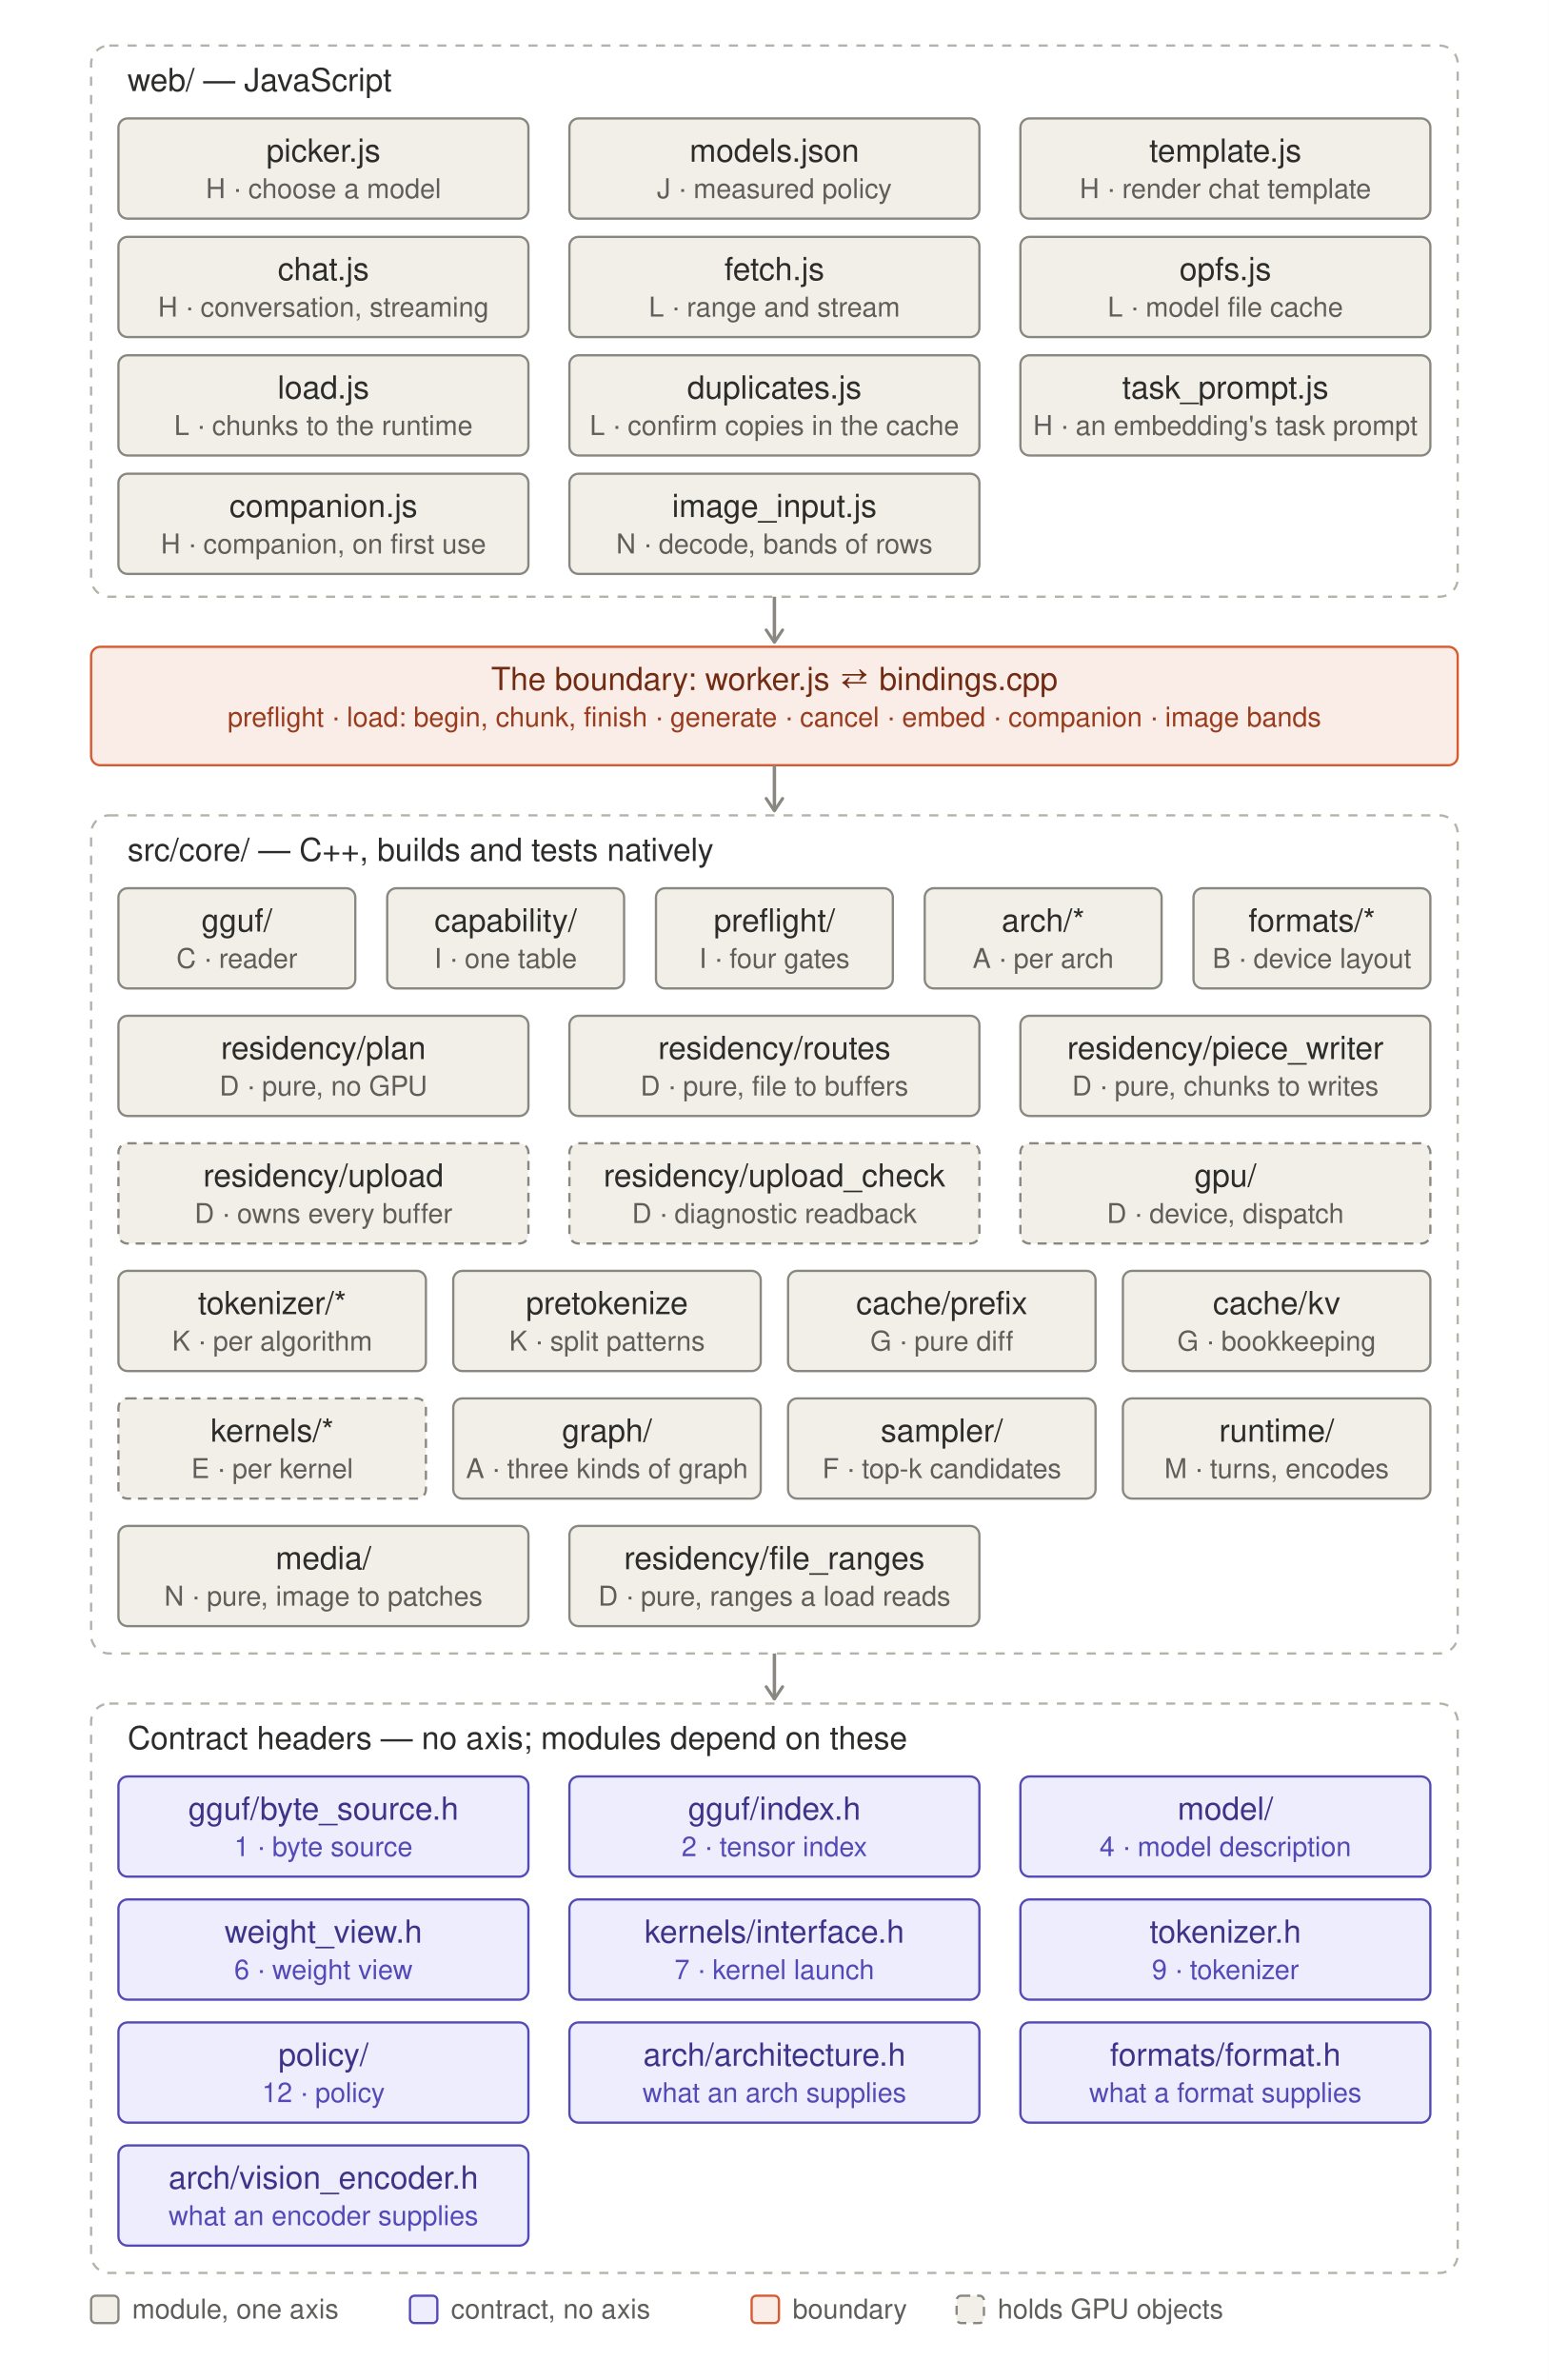
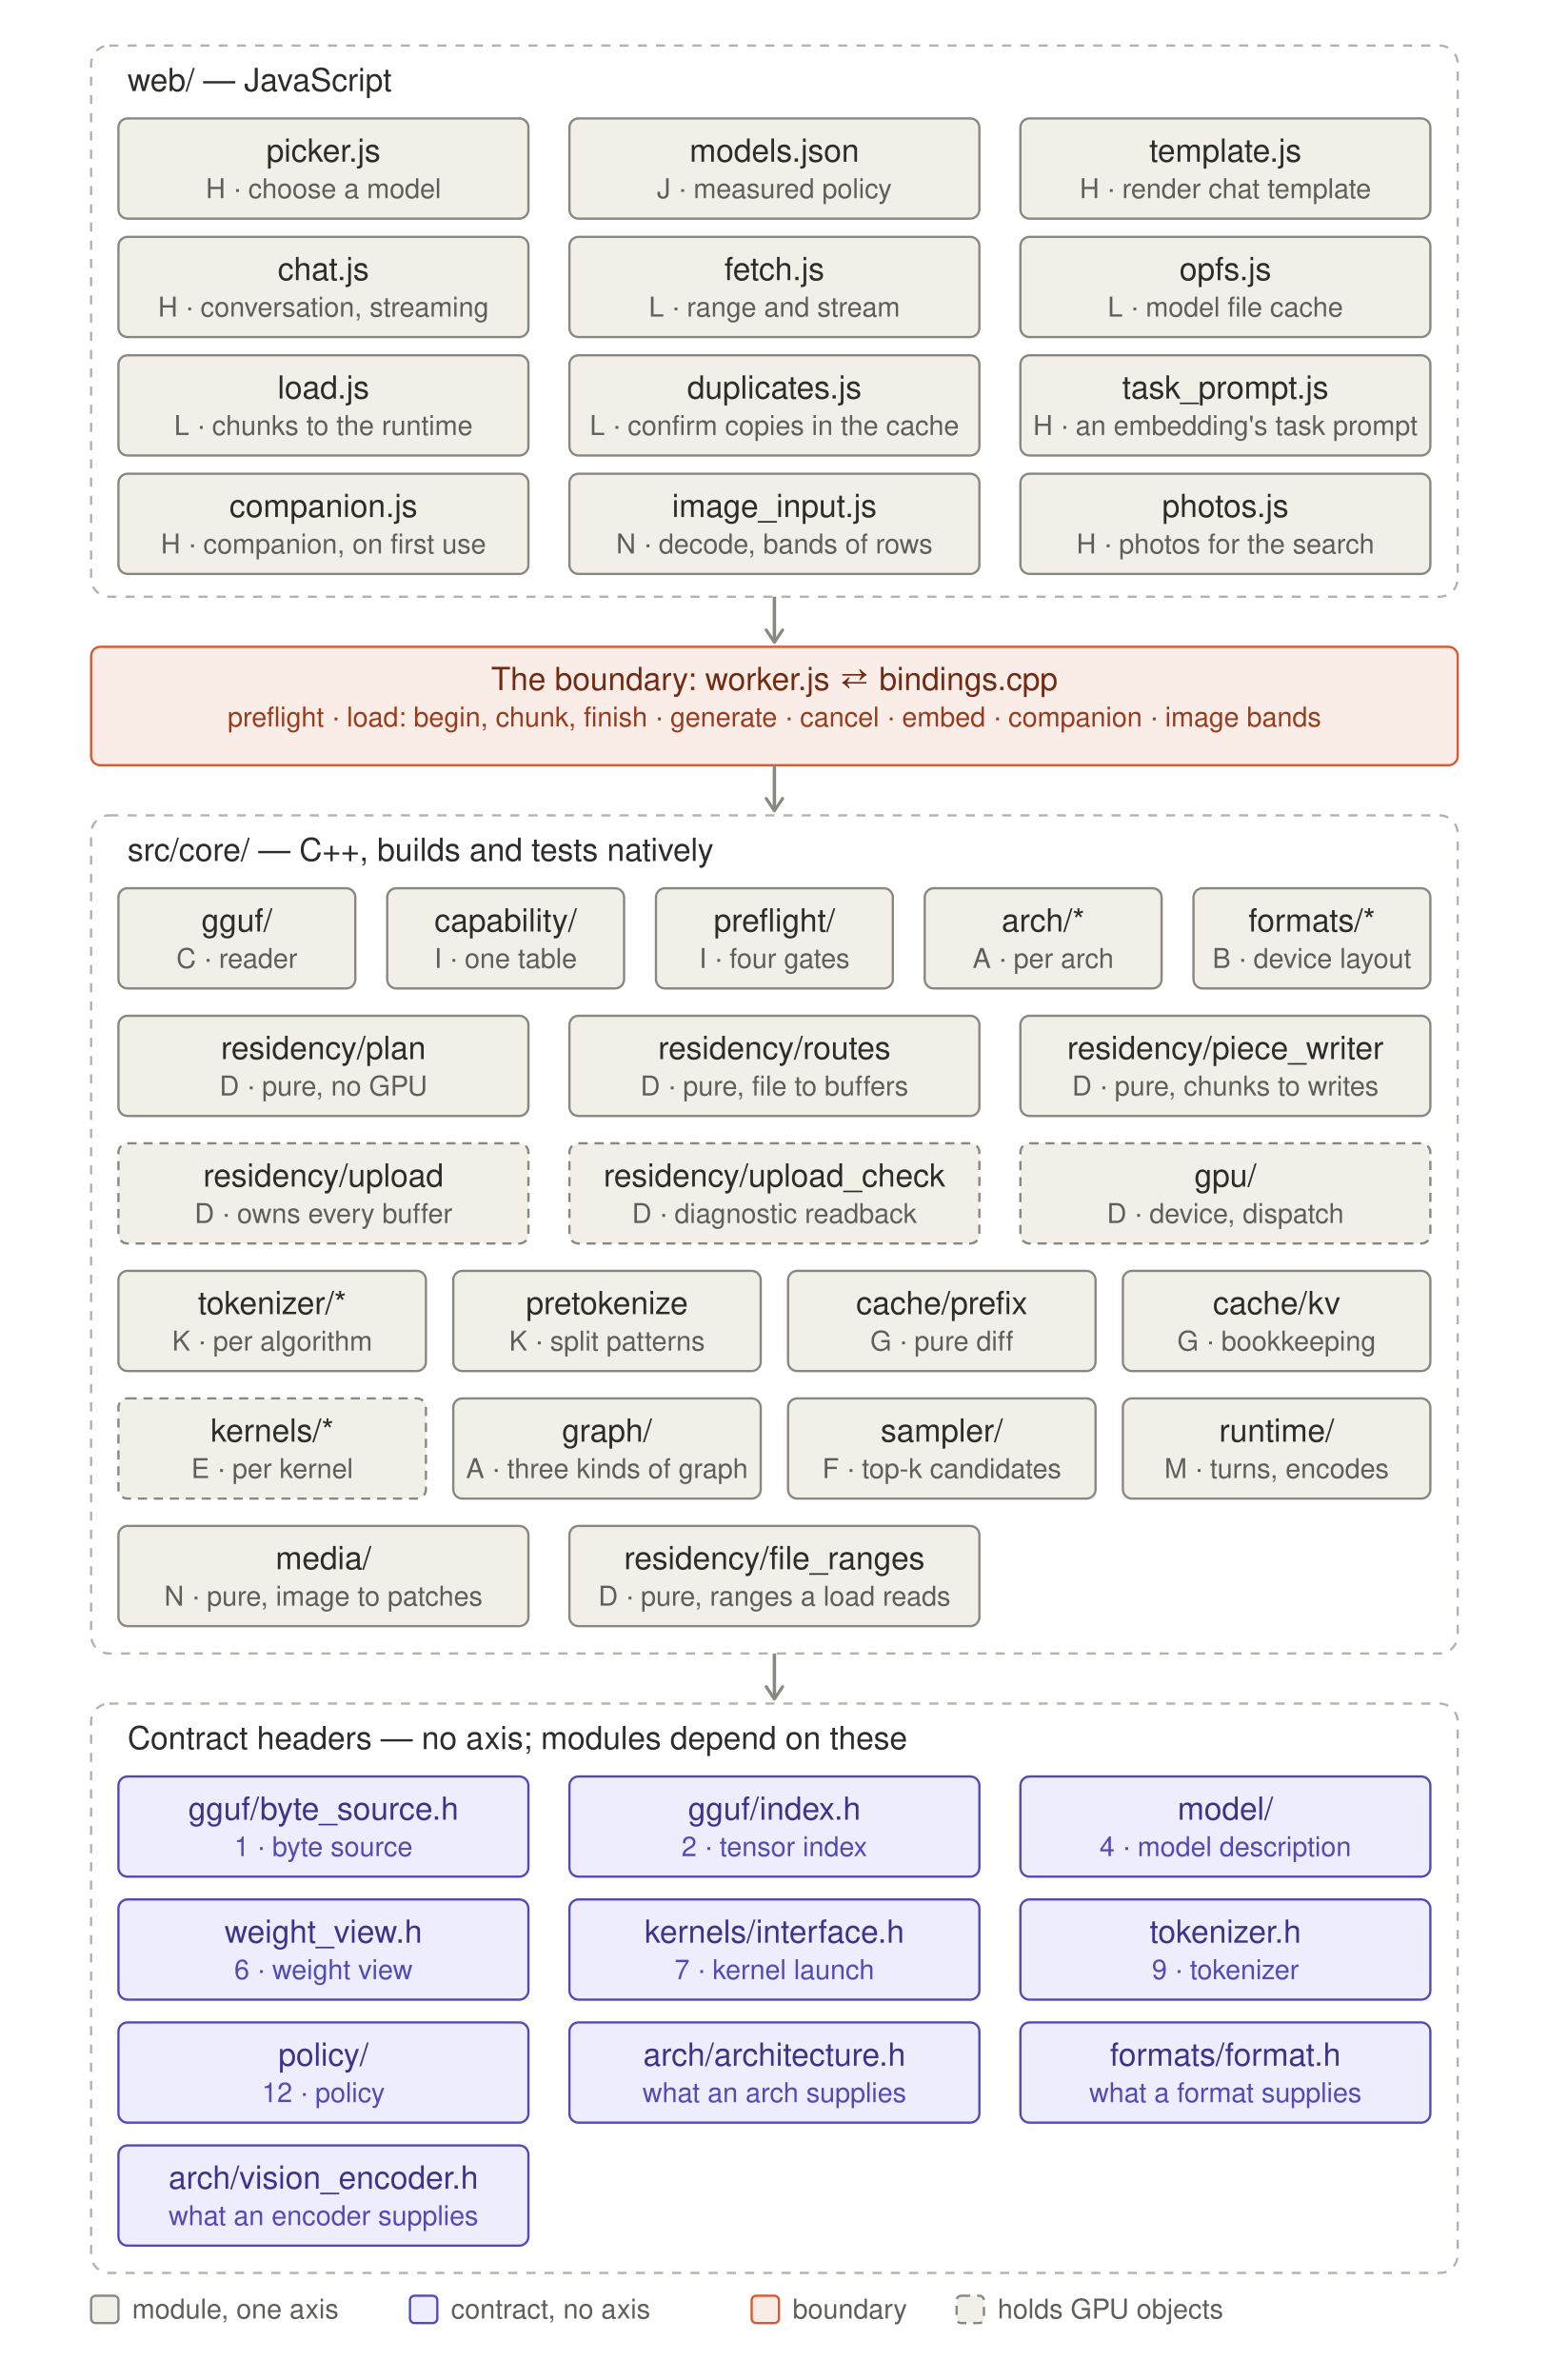
<svg xmlns="http://www.w3.org/2000/svg" width="680" height="1045" viewBox="0 0 680 1045" role="img">
  <style>
  .th { font: 500 14px -apple-system, BlinkMacSystemFont, "Segoe UI", Helvetica, Arial, sans-serif; fill: #2C2C2A; }
  .ts { font: 400 12px -apple-system, BlinkMacSystemFont, "Segoe UI", Helvetica, Arial, sans-serif; fill: #5F5E5A; }
  .bg { fill: #FFFFFF; }
  .frame { fill: none; stroke: #B4B2A9; stroke-width: 1; stroke-dasharray: 4 4; }
  rect { stroke-width: 1; }
  .gray rect   { fill: #F1EFE8; stroke: #888780; } .gray .th   { fill: #2C2C2A; } .gray .ts   { fill: #5F5E5A; }
  .purple rect { fill: #EEEDFE; stroke: #534AB7; } .purple .th { fill: #3C3489; } .purple .ts { fill: #534AB7; }
  .coral rect  { fill: #FAECE7; stroke: #D85A30; } .coral .th  { fill: #712B13; } .coral .ts  { fill: #993C1D; }
  .gpu rect { stroke-dasharray: 4 3; }
  .arr { stroke: #888780; stroke-width: 1.5; fill: none; }
</style>
  <defs>
    <marker id="a" viewBox="0 0 10 10" refX="8" refY="5" markerWidth="6" markerHeight="6" orient="auto-start-reverse">
      <path d="M2 1L8 5L2 9" fill="none" stroke="#888780" stroke-width="1.5" stroke-linecap="round" stroke-linejoin="round" />
    </marker>
  </defs>
  <rect class="bg" x="0" y="0" width="680" height="1045" />
  <rect class="frame" x="40" y="20" width="600" height="242" rx="8" />
  <text class="th" x="56" y="40">web/ — JavaScript</text>
  <g class="gray">
    <rect x="52" y="52" width="180" height="44" rx="4" />
    <text class="th" x="142" y="71" text-anchor="middle">picker.js</text>
    <text class="ts" x="142" y="87" text-anchor="middle">H · choose a model</text>
  </g>
  <g class="gray">
    <rect x="250" y="52" width="180" height="44" rx="4" />
    <text class="th" x="340" y="71" text-anchor="middle">models.json</text>
    <text class="ts" x="340" y="87" text-anchor="middle">J · measured policy</text>
  </g>
  <g class="gray">
    <rect x="448" y="52" width="180" height="44" rx="4" />
    <text class="th" x="538" y="71" text-anchor="middle">template.js</text>
    <text class="ts" x="538" y="87" text-anchor="middle">H · render chat template</text>
  </g>
  <g class="gray">
    <rect x="52" y="104" width="180" height="44" rx="4" />
    <text class="th" x="142" y="123" text-anchor="middle">chat.js</text>
    <text class="ts" x="142" y="139" text-anchor="middle">H · conversation, streaming</text>
  </g>
  <g class="gray">
    <rect x="250" y="104" width="180" height="44" rx="4" />
    <text class="th" x="340" y="123" text-anchor="middle">fetch.js</text>
    <text class="ts" x="340" y="139" text-anchor="middle">L · range and stream</text>
  </g>
  <g class="gray">
    <rect x="448" y="104" width="180" height="44" rx="4" />
    <text class="th" x="538" y="123" text-anchor="middle">opfs.js</text>
    <text class="ts" x="538" y="139" text-anchor="middle">L · model file cache</text>
  </g>
  <g class="gray">
    <rect x="52" y="156" width="180" height="44" rx="4" />
    <text class="th" x="142" y="175" text-anchor="middle">load.js</text>
    <text class="ts" x="142" y="191" text-anchor="middle">L · chunks to the runtime</text>
  </g>
  <g class="gray">
    <rect x="250" y="156" width="180" height="44" rx="4" />
    <text class="th" x="340" y="175" text-anchor="middle">duplicates.js</text>
    <text class="ts" x="340" y="191" text-anchor="middle">L · confirm copies in the cache</text>
  </g>
  <g class="gray">
    <rect x="448" y="156" width="180" height="44" rx="4" />
    <text class="th" x="538" y="175" text-anchor="middle">task_prompt.js</text>
    <text class="ts" x="538" y="191" text-anchor="middle">H · an embedding's task prompt</text>
  </g>
  <g class="gray">
    <rect x="52" y="208" width="180" height="44" rx="4" />
    <text class="th" x="142" y="227" text-anchor="middle">companion.js</text>
    <text class="ts" x="142" y="243" text-anchor="middle">H · companion, on first use</text>
  </g>
  <g class="gray">
    <rect x="250" y="208" width="180" height="44" rx="4" />
    <text class="th" x="340" y="227" text-anchor="middle">image_input.js</text>
    <text class="ts" x="340" y="243" text-anchor="middle">N · decode, bands of rows</text>
  </g>
+   <g class="gray">
+     <rect x="448" y="208" width="180" height="44" rx="4" />
+     <text class="th" x="538" y="227" text-anchor="middle">photos.js</text>
+     <text class="ts" x="538" y="243" text-anchor="middle">H · photos for the search</text>
+   </g>
  <line class="arr" x1="340" y1="262" x2="340" y2="282" marker-end="url(#a)" />
  <g class="coral">
    <rect x="40" y="284" width="600" height="52" rx="4" />
    <text class="th" x="340" y="303" text-anchor="middle">The boundary: worker.js ⇄ bindings.cpp</text>
    <text class="ts" x="340" y="319" text-anchor="middle">preflight · load: begin, chunk, finish · generate · cancel · embed · companion · image bands</text>
  </g>
  <line class="arr" x1="340" y1="336" x2="340" y2="356" marker-end="url(#a)" />
  <rect class="frame" x="40" y="358" width="600" height="368" rx="8" />
  <text class="th" x="56" y="378">src/core/ — C++, builds and tests natively</text>
  <g class="gray">
    <rect x="52" y="390" width="104" height="44" rx="4" />
    <text class="th" x="104" y="409" text-anchor="middle">gguf/</text>
    <text class="ts" x="104" y="425" text-anchor="middle">C · reader</text>
  </g>
  <g class="gray">
    <rect x="170" y="390" width="104" height="44" rx="4" />
    <text class="th" x="222" y="409" text-anchor="middle">capability/</text>
    <text class="ts" x="222" y="425" text-anchor="middle">I · one table</text>
  </g>
  <g class="gray">
    <rect x="288" y="390" width="104" height="44" rx="4" />
    <text class="th" x="340" y="409" text-anchor="middle">preflight/</text>
    <text class="ts" x="340" y="425" text-anchor="middle">I · four gates</text>
  </g>
  <g class="gray">
    <rect x="406" y="390" width="104" height="44" rx="4" />
    <text class="th" x="458" y="409" text-anchor="middle">arch/*</text>
    <text class="ts" x="458" y="425" text-anchor="middle">A · per arch</text>
  </g>
  <g class="gray">
    <rect x="524" y="390" width="104" height="44" rx="4" />
    <text class="th" x="576" y="409" text-anchor="middle">formats/*</text>
    <text class="ts" x="576" y="425" text-anchor="middle">B · device layout</text>
  </g>
  <g class="gray">
    <rect x="52" y="446" width="180" height="44" rx="4" />
    <text class="th" x="142" y="465" text-anchor="middle">residency/plan</text>
    <text class="ts" x="142" y="481" text-anchor="middle">D · pure, no GPU</text>
  </g>
  <g class="gray">
    <rect x="250" y="446" width="180" height="44" rx="4" />
    <text class="th" x="340" y="465" text-anchor="middle">residency/routes</text>
    <text class="ts" x="340" y="481" text-anchor="middle">D · pure, file to buffers</text>
  </g>
  <g class="gray">
    <rect x="448" y="446" width="180" height="44" rx="4" />
    <text class="th" x="538" y="465" text-anchor="middle">residency/piece_writer</text>
    <text class="ts" x="538" y="481" text-anchor="middle">D · pure, chunks to writes</text>
  </g>
  <g class="gray gpu">
    <rect x="52" y="502" width="180" height="44" rx="4" />
    <text class="th" x="142" y="521" text-anchor="middle">residency/upload</text>
    <text class="ts" x="142" y="537" text-anchor="middle">D · owns every buffer</text>
  </g>
  <g class="gray gpu">
    <rect x="250" y="502" width="180" height="44" rx="4" />
    <text class="th" x="340" y="521" text-anchor="middle">residency/upload_check</text>
    <text class="ts" x="340" y="537" text-anchor="middle">D · diagnostic readback</text>
  </g>
  <g class="gray gpu">
    <rect x="448" y="502" width="180" height="44" rx="4" />
    <text class="th" x="538" y="521" text-anchor="middle">gpu/</text>
    <text class="ts" x="538" y="537" text-anchor="middle">D · device, dispatch</text>
  </g>
  <g class="gray">
    <rect x="52" y="558" width="135" height="44" rx="4" />
    <text class="th" x="119.5" y="577" text-anchor="middle">tokenizer/*</text>
    <text class="ts" x="119.5" y="593" text-anchor="middle">K · per algorithm</text>
  </g>
  <g class="gray">
    <rect x="199" y="558" width="135" height="44" rx="4" />
    <text class="th" x="266.5" y="577" text-anchor="middle">pretokenize</text>
    <text class="ts" x="266.5" y="593" text-anchor="middle">K · split patterns</text>
  </g>
  <g class="gray">
    <rect x="346" y="558" width="135" height="44" rx="4" />
    <text class="th" x="413.5" y="577" text-anchor="middle">cache/prefix</text>
    <text class="ts" x="413.5" y="593" text-anchor="middle">G · pure diff</text>
  </g>
  <g class="gray">
    <rect x="493" y="558" width="135" height="44" rx="4" />
    <text class="th" x="560.5" y="577" text-anchor="middle">cache/kv</text>
    <text class="ts" x="560.5" y="593" text-anchor="middle">G · bookkeeping</text>
  </g>
  <g class="gray gpu">
    <rect x="52" y="614" width="135" height="44" rx="4" />
    <text class="th" x="119.5" y="633" text-anchor="middle">kernels/*</text>
    <text class="ts" x="119.5" y="649" text-anchor="middle">E · per kernel</text>
  </g>
  <g class="gray">
    <rect x="199" y="614" width="135" height="44" rx="4" />
    <text class="th" x="266.5" y="633" text-anchor="middle">graph/</text>
    <text class="ts" x="266.5" y="649" text-anchor="middle">A · three kinds of graph</text>
  </g>
  <g class="gray">
    <rect x="346" y="614" width="135" height="44" rx="4" />
    <text class="th" x="413.5" y="633" text-anchor="middle">sampler/</text>
    <text class="ts" x="413.5" y="649" text-anchor="middle">F · top-k candidates</text>
  </g>
  <g class="gray">
    <rect x="493" y="614" width="135" height="44" rx="4" />
    <text class="th" x="560.5" y="633" text-anchor="middle">runtime/</text>
    <text class="ts" x="560.5" y="649" text-anchor="middle">M · turns, encodes</text>
  </g>
  <g class="gray">
    <rect x="52" y="670" width="180" height="44" rx="4" />
    <text class="th" x="142" y="689" text-anchor="middle">media/</text>
    <text class="ts" x="142" y="705" text-anchor="middle">N · pure, image to patches</text>
  </g>
  <g class="gray">
    <rect x="250" y="670" width="180" height="44" rx="4" />
    <text class="th" x="340" y="689" text-anchor="middle">residency/file_ranges</text>
    <text class="ts" x="340" y="705" text-anchor="middle">D · pure, ranges a load reads</text>
  </g>
  <line class="arr" x1="340" y1="726" x2="340" y2="746" marker-end="url(#a)" />
  <rect class="frame" x="40" y="748" width="600" height="250" rx="8" />
  <text class="th" x="56" y="768">Contract headers — no axis; modules depend on these</text>
  <g class="purple">
    <rect x="52" y="780" width="180" height="44" rx="4" />
    <text class="th" x="142" y="799" text-anchor="middle">gguf/byte_source.h</text>
    <text class="ts" x="142" y="815" text-anchor="middle">1 · byte source</text>
  </g>
  <g class="purple">
    <rect x="250" y="780" width="180" height="44" rx="4" />
    <text class="th" x="340" y="799" text-anchor="middle">gguf/index.h</text>
    <text class="ts" x="340" y="815" text-anchor="middle">2 · tensor index</text>
  </g>
  <g class="purple">
    <rect x="448" y="780" width="180" height="44" rx="4" />
    <text class="th" x="538" y="799" text-anchor="middle">model/</text>
    <text class="ts" x="538" y="815" text-anchor="middle">4 · model description</text>
  </g>
  <g class="purple">
    <rect x="52" y="834" width="180" height="44" rx="4" />
    <text class="th" x="142" y="853" text-anchor="middle">weight_view.h</text>
    <text class="ts" x="142" y="869" text-anchor="middle">6 · weight view</text>
  </g>
  <g class="purple">
    <rect x="250" y="834" width="180" height="44" rx="4" />
    <text class="th" x="340" y="853" text-anchor="middle">kernels/interface.h</text>
    <text class="ts" x="340" y="869" text-anchor="middle">7 · kernel launch</text>
  </g>
  <g class="purple">
    <rect x="448" y="834" width="180" height="44" rx="4" />
    <text class="th" x="538" y="853" text-anchor="middle">tokenizer.h</text>
    <text class="ts" x="538" y="869" text-anchor="middle">9 · tokenizer</text>
  </g>
  <g class="purple">
    <rect x="52" y="888" width="180" height="44" rx="4" />
    <text class="th" x="142" y="907" text-anchor="middle">policy/</text>
    <text class="ts" x="142" y="923" text-anchor="middle">12 · policy</text>
  </g>
  <g class="purple">
    <rect x="250" y="888" width="180" height="44" rx="4" />
    <text class="th" x="340" y="907" text-anchor="middle">arch/architecture.h</text>
    <text class="ts" x="340" y="923" text-anchor="middle">what an arch supplies</text>
  </g>
  <g class="purple">
    <rect x="448" y="888" width="180" height="44" rx="4" />
    <text class="th" x="538" y="907" text-anchor="middle">formats/format.h</text>
    <text class="ts" x="538" y="923" text-anchor="middle">what a format supplies</text>
  </g>
  <g class="purple">
    <rect x="52" y="942" width="180" height="44" rx="4" />
    <text class="th" x="142" y="961" text-anchor="middle">arch/vision_encoder.h</text>
    <text class="ts" x="142" y="977" text-anchor="middle">what an encoder supplies</text>
  </g>
  <g class="gray">
    <rect x="40" y="1008" width="12" height="12" rx="2" />
  </g>
  <text class="ts" x="58" y="1018">module, one axis</text>
  <g class="purple">
    <rect x="180" y="1008" width="12" height="12" rx="2" />
  </g>
  <text class="ts" x="198" y="1018">contract, no axis</text>
  <g class="coral">
    <rect x="330" y="1008" width="12" height="12" rx="2" />
  </g>
  <text class="ts" x="348" y="1018">boundary</text>
  <g class="gray gpu">
    <rect x="420" y="1008" width="12" height="12" rx="2" />
  </g>
  <text class="ts" x="438" y="1018">holds GPU objects</text>
</svg>
